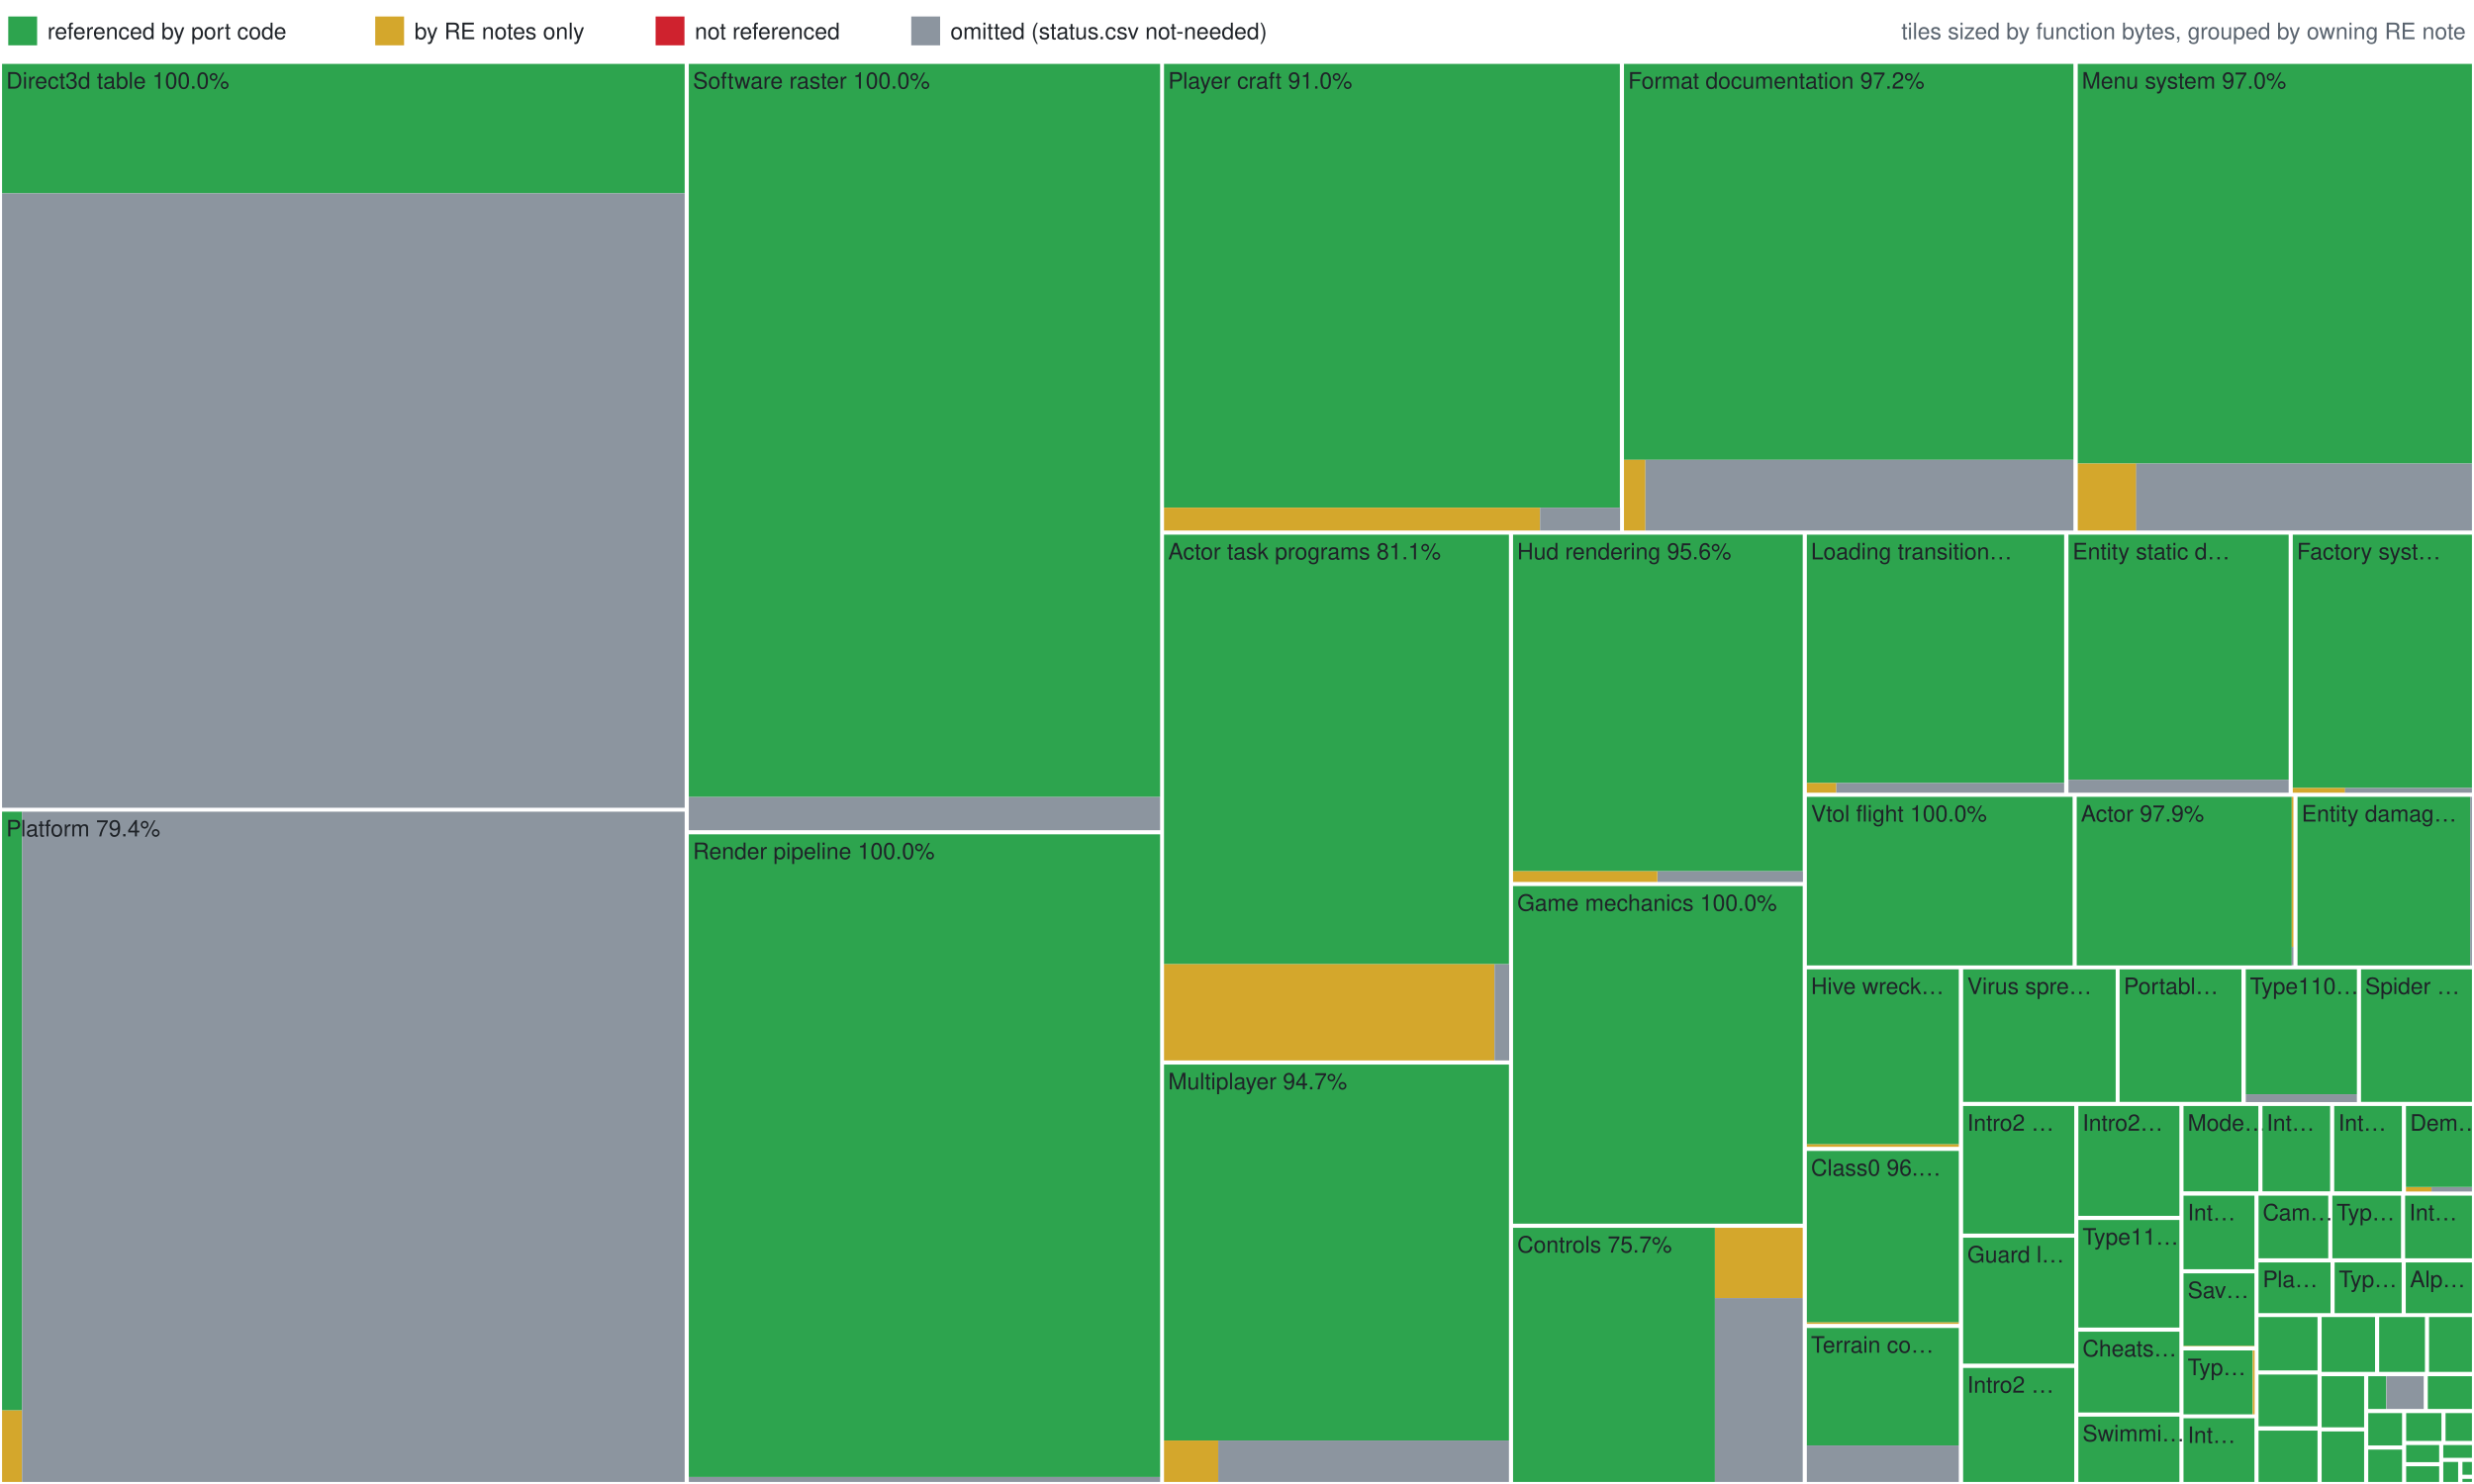
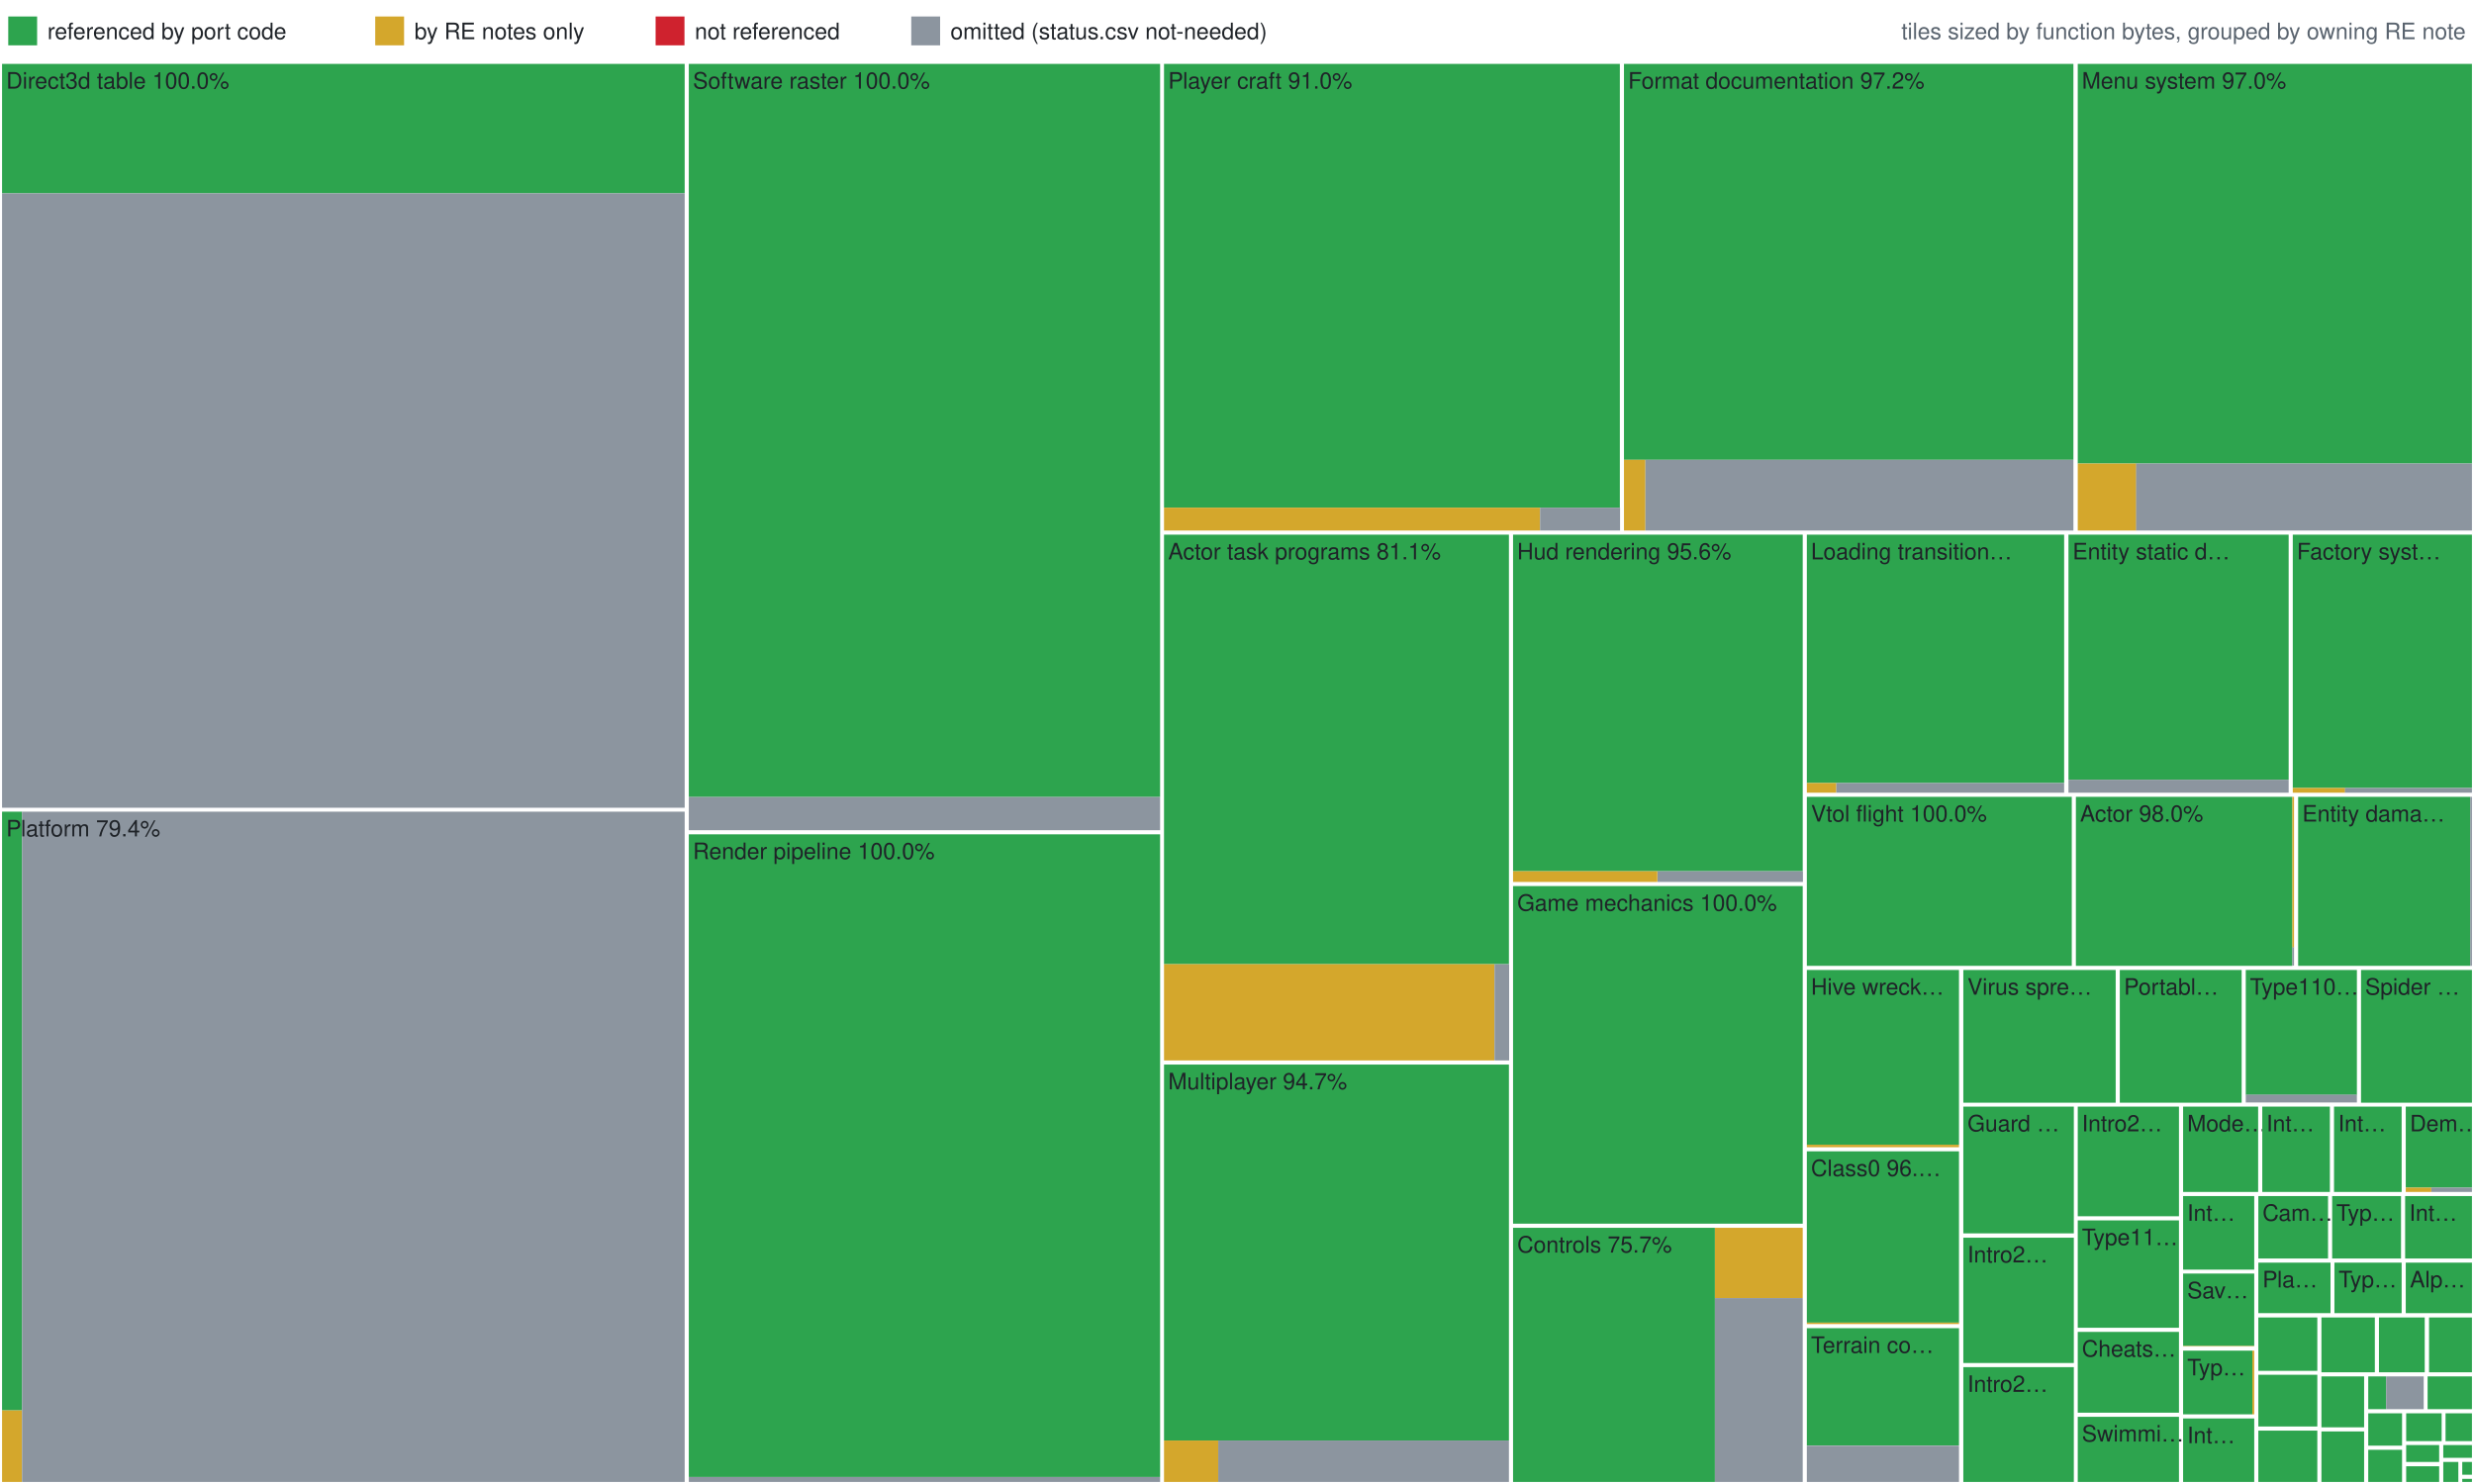
<svg xmlns="http://www.w3.org/2000/svg" width="1200" height="720" viewBox="0 0 1200 720" font-family="Segoe UI, Helvetica, Arial, sans-serif" font-size="11">
  <rect width="1200" height="720" fill="#ffffff" />
  <rect x="4" y="8" width="14" height="14" fill="#2da44e" />
  <text x="23" y="19" fill="#1f2328">referenced by port code</text>
  <rect x="182" y="8" width="14" height="14" fill="#d4a72c" />
  <text x="201" y="19" fill="#1f2328">by RE notes only</text>
  <rect x="318" y="8" width="14" height="14" fill="#cf222e" />
  <text x="337" y="19" fill="#1f2328">not referenced</text>
  <rect x="442" y="8" width="14" height="14" fill="#8c959f" />
  <text x="461" y="19" fill="#1f2328">omitted (status.csv not-needed)</text>
  <text x="1196" y="19" fill="#59636e" text-anchor="end">tiles sized by function bytes, grouped by owning RE note</text>
  <g>
    <rect x="1" y="31" width="331.1" height="62.8" fill="#2da44e" />
    <rect x="1" y="93.8" width="331.1" height="298.1" fill="#8c959f" />
    <text x="3" y="43" fill="#1f2328">Direct3d table 100.0%</text>
  </g>
  <g>
    <rect x="1" y="393.8" width="9.7" height="290.5" fill="#2da44e" />
    <rect x="1" y="684.3" width="9.7" height="34.7" fill="#d4a72c" />
    <rect x="10.7" y="393.8" width="321.4" height="325.2" fill="#8c959f" />
    <text x="3" y="405.8" fill="#1f2328">Platform 79.4%</text>
  </g>
  <g>
    <rect x="334.1" y="31" width="228.6" height="355.7" fill="#2da44e" />
    <rect x="334.1" y="386.7" width="228.6" height="16.1" fill="#8c959f" />
    <text x="336.1" y="43" fill="#1f2328">Software raster 100.0%</text>
  </g>
  <g>
    <rect x="334.1" y="404.8" width="228.6" height="311.8" fill="#2da44e" />
    <rect x="334.1" y="716.6" width="228.6" height="2.4" fill="#8c959f" />
    <text x="336.1" y="416.8" fill="#1f2328">Render pipeline 100.0%</text>
  </g>
  <g>
    <rect x="564.6" y="31" width="221.1" height="215.3" fill="#2da44e" />
    <rect x="564.6" y="246.3" width="182.4" height="11.1" fill="#d4a72c" />
    <rect x="747" y="246.3" width="38.8" height="11.1" fill="#8c959f" />
    <text x="566.6" y="43" fill="#1f2328">Player craft 91.0%</text>
  </g>
  <g>
    <rect x="787.7" y="31" width="218" height="192.1" fill="#2da44e" />
    <rect x="787.7" y="223.1" width="10.4" height="34.3" fill="#d4a72c" />
    <rect x="798.1" y="223.1" width="207.6" height="34.3" fill="#8c959f" />
    <text x="789.7" y="43" fill="#1f2328">Format documentation 97.2%</text>
  </g>
  <g>
    <rect x="1007.8" y="31" width="191.2" height="193.9" fill="#2da44e" />
    <rect x="1007.8" y="224.9" width="28.4" height="32.5" fill="#d4a72c" />
    <rect x="1036.1" y="224.9" width="162.9" height="32.5" fill="#8c959f" />
    <text x="1009.8" y="43" fill="#1f2328">Menu system 97.0%</text>
  </g>
  <g>
    <rect x="564.6" y="259.4" width="167.3" height="208.4" fill="#2da44e" />
    <rect x="564.6" y="467.8" width="160.2" height="46.7" fill="#d4a72c" />
    <rect x="724.9" y="467.8" width="7.1" height="46.7" fill="#8c959f" />
    <text x="566.6" y="271.4" fill="#1f2328">Actor task programs 81.1%</text>
  </g>
  <g>
    <rect x="564.6" y="516.5" width="167.3" height="182.4" fill="#2da44e" />
    <rect x="564.6" y="698.9" width="26.3" height="20.1" fill="#d4a72c" />
    <rect x="590.9" y="698.9" width="141" height="20.1" fill="#8c959f" />
    <text x="566.6" y="528.5" fill="#1f2328">Multiplayer 94.7%</text>
  </g>
  <g>
    <rect x="733.9" y="259.4" width="140.5" height="163.3" fill="#2da44e" />
    <rect x="733.9" y="422.7" width="70" height="5.2" fill="#d4a72c" />
    <rect x="804" y="422.7" width="70.5" height="5.2" fill="#8c959f" />
    <text x="735.9" y="271.4" fill="#1f2328">Hud rendering 95.6%</text>
  </g>
  <g>
    <rect x="733.9" y="429.9" width="140.5" height="163.8" fill="#2da44e" />
    <text x="735.9" y="441.9" fill="#1f2328">Game mechanics 100.0%</text>
  </g>
  <g>
    <rect x="733.9" y="595.7" width="97.9" height="123.3" fill="#2da44e" />
    <rect x="831.8" y="595.7" width="42.6" height="34.1" fill="#d4a72c" />
    <rect x="831.8" y="629.8" width="42.6" height="89.2" fill="#8c959f" />
    <text x="735.9" y="607.7" fill="#1f2328">Controls 75.7%</text>
  </g>
  <g>
    <rect x="876.4" y="259.4" width="124.8" height="120.5" fill="#2da44e" />
    <rect x="876.4" y="379.9" width="14.3" height="4.7" fill="#d4a72c" />
    <rect x="890.7" y="379.9" width="110.5" height="4.7" fill="#8c959f" />
    <text x="878.4" y="271.4" fill="#1f2328">Loading transition…</text>
  </g>
  <g>
    <rect x="1003.3" y="259.4" width="106.8" height="118.9" fill="#2da44e" />
    <rect x="1003.3" y="378.3" width="106.8" height="6.3" fill="#8c959f" />
    <text x="1005.3" y="271.4" fill="#1f2328">Entity static d…</text>
  </g>
  <g>
    <rect x="1112.1" y="259.4" width="86.9" height="122.9" fill="#2da44e" />
    <rect x="1112.1" y="382.3" width="25.4" height="2.3" fill="#d4a72c" />
    <rect x="1137.4" y="382.3" width="61.6" height="2.3" fill="#8c959f" />
    <text x="1114.1" y="271.4" fill="#1f2328">Factory syst…</text>
  </g>
  <g>
-     <rect x="876.4" y="386.6" width="128.9" height="81.8" fill="#2da44e" />
+     <rect x="876.4" y="386.6" width="128.5" height="82" fill="#2da44e" />
    <text x="878.4" y="398.6" fill="#1f2328">Vtol flight 100.0%</text>
  </g>
  <g>
-     <rect x="1007.3" y="386.6" width="104.3" height="81.8" fill="#2da44e" />
-     <rect x="1111.6" y="386.6" width="0.8" height="72.8" fill="#d4a72c" />
-     <rect x="1111.6" y="459.4" width="0.8" height="8.9" fill="#8c959f" />
-     <text x="1009.3" y="398.6" fill="#1f2328">Actor 97.9%</text>
-   </g>
-   <g>
-     <rect x="1114.4" y="386.6" width="83.8" height="81.8" fill="#2da44e" />
-     <rect x="1198.2" y="386.6" width="0.8" height="81.8" fill="#8c959f" />
-     <text x="1116.4" y="398.6" fill="#1f2328">Entity damag…</text>
-   </g>
-   <g>
-     <rect x="876.4" y="470.3" width="73.7" height="84.9" fill="#2da44e" />
-     <rect x="876.4" y="555.2" width="73.7" height="1.2" fill="#d4a72c" />
-     <text x="878.4" y="482.3" fill="#1f2328">Hive wreck…</text>
-   </g>
-   <g>
-     <rect x="876.4" y="558.4" width="73.7" height="83.2" fill="#2da44e" />
-     <rect x="876.4" y="641.6" width="73.7" height="0.7" fill="#d4a72c" />
-     <text x="878.4" y="570.4" fill="#1f2328">Class0 96.…</text>
-   </g>
-   <g>
-     <rect x="876.4" y="644.3" width="73.7" height="57" fill="#2da44e" />
-     <rect x="876.4" y="701.3" width="73.7" height="17.7" fill="#8c959f" />
-     <text x="878.4" y="656.3" fill="#1f2328">Terrain co…</text>
-   </g>
-   <g>
-     <rect x="952.2" y="470.3" width="74" height="64.3" fill="#2da44e" />
-     <text x="954.2" y="482.3" fill="#1f2328">Virus spre…</text>
-   </g>
-   <g>
-     <rect x="1028.1" y="470.3" width="59.1" height="64.3" fill="#2da44e" />
-     <text x="1030.1" y="482.3" fill="#1f2328">Portabl…</text>
-   </g>
-   <g>
-     <rect x="1089.3" y="470.3" width="53.9" height="60.6" fill="#2da44e" />
-     <rect x="1089.3" y="530.9" width="53.9" height="3.8" fill="#8c959f" />
-     <text x="1091.3" y="482.3" fill="#1f2328">Type110…</text>
-   </g>
-   <g>
-     <rect x="1145.2" y="470.3" width="53.8" height="64.3" fill="#2da44e" />
-     <text x="1147.2" y="482.3" fill="#1f2328">Spider …</text>
-   </g>
-   <g>
-     <rect x="952.2" y="536.6" width="53.9" height="61.9" fill="#2da44e" />
-     <text x="954.2" y="548.6" fill="#1f2328">Intro2 …</text>
-   </g>
-   <g>
-     <rect x="952.2" y="600.5" width="53.9" height="61.1" fill="#2da44e" />
-     <text x="954.2" y="612.5" fill="#1f2328">Guard l…</text>
-   </g>
-   <g>
-     <rect x="952.2" y="663.7" width="53.9" height="55.3" fill="#2da44e" />
-     <text x="954.2" y="675.7" fill="#1f2328">Intro2 …</text>
-   </g>
-   <g>
-     <rect x="1008.1" y="536.6" width="49" height="53.3" fill="#2da44e" />
-     <text x="1010.1" y="548.6" fill="#1f2328">Intro2…</text>
-   </g>
-   <g>
-     <rect x="1008.1" y="591.9" width="49" height="52.2" fill="#2da44e" />
-     <text x="1010.1" y="603.9" fill="#1f2328">Type11…</text>
-   </g>
-   <g>
-     <rect x="1008.1" y="646.1" width="49" height="39.2" fill="#2da44e" />
-     <text x="1010.1" y="658.1" fill="#1f2328">Cheats…</text>
-   </g>
-   <g>
-     <rect x="1008.1" y="687.3" width="49" height="31.7" fill="#2da44e" />
-     <text x="1010.1" y="699.3" fill="#1f2328">Swimmi…</text>
-   </g>
-   <g>
-     <rect x="1059.1" y="536.6" width="36.3" height="41.4" fill="#2da44e" />
-     <text x="1061.1" y="548.6" fill="#1f2328">Mode…</text>
-   </g>
-   <g>
-     <rect x="1097.4" y="536.6" width="32.8" height="41.4" fill="#2da44e" />
-     <text x="1099.4" y="548.6" fill="#1f2328">Int…</text>
-   </g>
-   <g>
-     <rect x="1132.2" y="536.6" width="32.8" height="41.4" fill="#2da44e" />
-     <text x="1134.2" y="548.6" fill="#1f2328">Int…</text>
-   </g>
-   <g>
-     <rect x="1167" y="536.6" width="32" height="39.3" fill="#2da44e" />
-     <rect x="1167" y="576" width="12.4" height="2.1" fill="#d4a72c" />
-     <rect x="1179.4" y="576" width="19.6" height="2.1" fill="#8c959f" />
-     <text x="1169" y="548.6" fill="#1f2328">Dem…</text>
-   </g>
-   <g>
-     <rect x="1059.1" y="580.1" width="34.4" height="35.7" fill="#2da44e" />
-     <text x="1061.1" y="592.1" fill="#1f2328">Int…</text>
-   </g>
-   <g>
-     <rect x="1059.1" y="617.8" width="34.4" height="35.2" fill="#2da44e" />
-     <rect x="1059.1" y="653" width="34.4" height="0.2" fill="#d4a72c" />
-     <text x="1061.1" y="629.8" fill="#1f2328">Sav…</text>
-   </g>
-   <g>
-     <rect x="1059.1" y="655.2" width="33.5" height="31" fill="#2da44e" />
-     <rect x="1092.7" y="655.2" width="0.9" height="31" fill="#d4a72c" />
-     <text x="1061.1" y="667.2" fill="#1f2328">Typ…</text>
-   </g>
-   <g>
-     <rect x="1059.1" y="688.1" width="34.4" height="30.9" fill="#2da44e" />
-     <text x="1061.1" y="700.1" fill="#1f2328">Int…</text>
-   </g>
-   <g>
-     <rect x="1095.5" y="580.1" width="33.8" height="30.4" fill="#2da44e" />
-     <text x="1097.5" y="592.1" fill="#1f2328">Cam…</text>
-   </g>
-   <g>
-     <rect x="1131.3" y="580.1" width="33.3" height="30.4" fill="#2da44e" />
-     <text x="1133.3" y="592.1" fill="#1f2328">Typ…</text>
-   </g>
-   <g>
-     <rect x="1166.6" y="580.1" width="32.4" height="30.4" fill="#2da44e" />
-     <text x="1168.6" y="592.1" fill="#1f2328">Int…</text>
-   </g>
-   <g>
-     <rect x="1095.5" y="612.5" width="34.9" height="24.6" fill="#2da44e" />
-     <text x="1097.5" y="624.5" fill="#1f2328">Pla…</text>
-   </g>
-   <g>
-     <rect x="1132.4" y="612.5" width="32.5" height="24.6" fill="#2da44e" />
-     <text x="1134.4" y="624.5" fill="#1f2328">Typ…</text>
-   </g>
-   <g>
-     <rect x="1166.9" y="612.5" width="32.1" height="24.6" fill="#2da44e" />
-     <text x="1168.9" y="624.5" fill="#1f2328">Alp…</text>
-   </g>
-   <g>
-     <rect x="1095.5" y="639" width="28.6" height="25.9" fill="#2da44e" />
-   </g>
-   <g>
-     <rect x="1095.5" y="666.9" width="28.6" height="25.1" fill="#2da44e" />
-   </g>
-   <g>
-     <rect x="1095.5" y="694.1" width="28.6" height="24.9" fill="#2da44e" />
-   </g>
-   <g>
-     <rect x="1126.1" y="639" width="25.9" height="26.6" fill="#2da44e" />
-   </g>
-   <g>
-     <rect x="1154" y="639" width="22.2" height="26.6" fill="#2da44e" />
-   </g>
-   <g>
-     <rect x="1178.2" y="639" width="20.8" height="26.6" fill="#2da44e" />
-   </g>
-   <g>
-     <rect x="1126.1" y="667.7" width="20.6" height="24.8" fill="#2da44e" />
-   </g>
-   <g>
-     <rect x="1126.1" y="694.5" width="20.6" height="24.5" fill="#2da44e" />
-   </g>
-   <g>
-     <rect x="1148.7" y="667.7" width="8.7" height="15.9" fill="#2da44e" />
-     <rect x="1157.5" y="667.7" width="18.1" height="15.9" fill="#8c959f" />
-   </g>
-   <g>
-     <rect x="1177.6" y="667.7" width="21.4" height="15.9" fill="#2da44e" />
-   </g>
-   <g>
-     <rect x="1148.7" y="685.6" width="16.4" height="15.7" fill="#2da44e" />
-   </g>
-   <g>
-     <rect x="1148.7" y="703.3" width="16.4" height="15.7" fill="#2da44e" />
-   </g>
-   <g>
-     <rect x="1167.1" y="685.6" width="17.1" height="13.5" fill="#2da44e" />
-   </g>
-   <g>
-     <rect x="1186.2" y="685.6" width="12.8" height="13.5" fill="#2da44e" />
-   </g>
-   <g>
-     <rect x="1167.1" y="701.1" width="16" height="8.3" fill="#2da44e" />
+     <rect x="1006.9" y="386.6" width="105" height="82" fill="#2da44e" />
+     <rect x="1111.9" y="386.6" width="0.8" height="73.1" fill="#d4a72c" />
+     <rect x="1111.9" y="459.6" width="0.8" height="8.9" fill="#8c959f" />
+     <text x="1008.9" y="398.6" fill="#1f2328">Actor 98.0%</text>
+   </g>
+   <g>
+     <rect x="1114.7" y="386.6" width="83.5" height="82" fill="#2da44e" />
+     <rect x="1198.2" y="386.6" width="0.8" height="82" fill="#8c959f" />
+     <text x="1116.7" y="398.6" fill="#1f2328">Entity dama…</text>
+   </g>
+   <g>
+     <rect x="876.4" y="470.6" width="73.8" height="84.8" fill="#2da44e" />
+     <rect x="876.4" y="555.4" width="73.8" height="1.2" fill="#d4a72c" />
+     <text x="878.4" y="482.6" fill="#1f2328">Hive wreck…</text>
+   </g>
+   <g>
+     <rect x="876.4" y="558.6" width="73.8" height="83.1" fill="#2da44e" />
+     <rect x="876.4" y="641.7" width="73.8" height="0.7" fill="#d4a72c" />
+     <text x="878.4" y="570.6" fill="#1f2328">Class0 96.…</text>
+   </g>
+   <g>
+     <rect x="876.4" y="644.4" width="73.8" height="56.9" fill="#2da44e" />
+     <rect x="876.4" y="701.4" width="73.8" height="17.6" fill="#8c959f" />
+     <text x="878.4" y="656.4" fill="#1f2328">Terrain co…</text>
+   </g>
+   <g>
+     <rect x="952.3" y="470.6" width="73.9" height="64.4" fill="#2da44e" />
+     <text x="954.3" y="482.6" fill="#1f2328">Virus spre…</text>
+   </g>
+   <g>
+     <rect x="1028.2" y="470.6" width="59.1" height="64.4" fill="#2da44e" />
+     <text x="1030.2" y="482.6" fill="#1f2328">Portabl…</text>
+   </g>
+   <g>
+     <rect x="1089.3" y="470.6" width="53.9" height="60.6" fill="#2da44e" />
+     <rect x="1089.3" y="531.1" width="53.9" height="3.8" fill="#8c959f" />
+     <text x="1091.3" y="482.6" fill="#1f2328">Type110…</text>
+   </g>
+   <g>
+     <rect x="1145.2" y="470.6" width="53.8" height="64.4" fill="#2da44e" />
+     <text x="1147.2" y="482.6" fill="#1f2328">Spider …</text>
+   </g>
+   <g>
+     <rect x="952.3" y="536.9" width="53.6" height="61.5" fill="#2da44e" />
+     <text x="954.3" y="548.9" fill="#1f2328">Guard …</text>
+   </g>
+   <g>
+     <rect x="952.3" y="600.5" width="53.6" height="60.8" fill="#2da44e" />
+     <text x="954.3" y="612.5" fill="#1f2328">Intro2…</text>
+   </g>
+   <g>
+     <rect x="952.3" y="663.3" width="53.6" height="55.7" fill="#2da44e" />
+     <text x="954.3" y="675.3" fill="#1f2328">Intro2…</text>
+   </g>
+   <g>
+     <rect x="1007.8" y="536.9" width="49.1" height="53.2" fill="#2da44e" />
+     <text x="1009.8" y="548.9" fill="#1f2328">Intro2…</text>
+   </g>
+   <g>
+     <rect x="1007.8" y="592.1" width="49.1" height="52.1" fill="#2da44e" />
+     <text x="1009.8" y="604.1" fill="#1f2328">Type11…</text>
+   </g>
+   <g>
+     <rect x="1007.8" y="646.2" width="49.1" height="39.2" fill="#2da44e" />
+     <text x="1009.8" y="658.2" fill="#1f2328">Cheats…</text>
+   </g>
+   <g>
+     <rect x="1007.8" y="687.4" width="49.1" height="31.6" fill="#2da44e" />
+     <text x="1009.8" y="699.4" fill="#1f2328">Swimmi…</text>
+   </g>
+   <g>
+     <rect x="1058.9" y="536.9" width="36.4" height="41.4" fill="#2da44e" />
+     <text x="1060.9" y="548.9" fill="#1f2328">Mode…</text>
+   </g>
+   <g>
+     <rect x="1097.3" y="536.9" width="32.8" height="41.4" fill="#2da44e" />
+     <text x="1099.3" y="548.9" fill="#1f2328">Int…</text>
+   </g>
+   <g>
+     <rect x="1132.1" y="536.9" width="32.8" height="41.4" fill="#2da44e" />
+     <text x="1134.1" y="548.9" fill="#1f2328">Int…</text>
+   </g>
+   <g>
+     <rect x="1166.9" y="536.9" width="32.1" height="39.3" fill="#2da44e" />
+     <rect x="1166.9" y="576.2" width="12.4" height="2.1" fill="#d4a72c" />
+     <rect x="1179.3" y="576.2" width="19.7" height="2.1" fill="#8c959f" />
+     <text x="1168.9" y="548.9" fill="#1f2328">Dem…</text>
+   </g>
+   <g>
+     <rect x="1058.9" y="580.3" width="34.5" height="35.7" fill="#2da44e" />
+     <text x="1060.9" y="592.3" fill="#1f2328">Int…</text>
+   </g>
+   <g>
+     <rect x="1058.9" y="617.9" width="34.5" height="35.1" fill="#2da44e" />
+     <rect x="1058.9" y="653.1" width="34.5" height="0.2" fill="#d4a72c" />
+     <text x="1060.9" y="629.9" fill="#1f2328">Sav…</text>
+   </g>
+   <g>
+     <rect x="1058.9" y="655.3" width="33.6" height="30.9" fill="#2da44e" />
+     <rect x="1092.5" y="655.3" width="0.9" height="30.9" fill="#d4a72c" />
+     <text x="1060.9" y="667.3" fill="#1f2328">Typ…</text>
+   </g>
+   <g>
+     <rect x="1058.9" y="688.2" width="34.5" height="30.8" fill="#2da44e" />
+     <text x="1060.9" y="700.2" fill="#1f2328">Int…</text>
+   </g>
+   <g>
+     <rect x="1095.4" y="580.3" width="33.8" height="30.3" fill="#2da44e" />
+     <text x="1097.4" y="592.3" fill="#1f2328">Cam…</text>
+   </g>
+   <g>
+     <rect x="1131.2" y="580.3" width="33.4" height="30.3" fill="#2da44e" />
+     <text x="1133.2" y="592.3" fill="#1f2328">Typ…</text>
+   </g>
+   <g>
+     <rect x="1166.6" y="580.3" width="32.4" height="30.3" fill="#2da44e" />
+     <text x="1168.6" y="592.3" fill="#1f2328">Int…</text>
+   </g>
+   <g>
+     <rect x="1095.4" y="612.6" width="35" height="24.5" fill="#2da44e" />
+     <text x="1097.4" y="624.6" fill="#1f2328">Pla…</text>
+   </g>
+   <g>
+     <rect x="1132.3" y="612.6" width="32.6" height="24.5" fill="#2da44e" />
+     <text x="1134.3" y="624.6" fill="#1f2328">Typ…</text>
+   </g>
+   <g>
+     <rect x="1166.9" y="612.6" width="32.1" height="24.5" fill="#2da44e" />
+     <text x="1168.9" y="624.6" fill="#1f2328">Alp…</text>
+   </g>
+   <g>
+     <rect x="1095.4" y="639.2" width="28.6" height="25.9" fill="#2da44e" />
+   </g>
+   <g>
+     <rect x="1095.4" y="667" width="28.6" height="25.1" fill="#2da44e" />
+   </g>
+   <g>
+     <rect x="1095.4" y="694.1" width="28.6" height="24.9" fill="#2da44e" />
+   </g>
+   <g>
+     <rect x="1126" y="639.2" width="25.9" height="26.6" fill="#2da44e" />
+   </g>
+   <g>
+     <rect x="1153.9" y="639.2" width="22.2" height="26.6" fill="#2da44e" />
+   </g>
+   <g>
+     <rect x="1178.2" y="639.2" width="20.8" height="26.6" fill="#2da44e" />
+   </g>
+   <g>
+     <rect x="1126" y="667.8" width="20.7" height="24.7" fill="#2da44e" />
+   </g>
+   <g>
+     <rect x="1126" y="694.5" width="20.7" height="24.5" fill="#2da44e" />
+   </g>
+   <g>
+     <rect x="1148.7" y="667.8" width="8.7" height="15.9" fill="#2da44e" />
+     <rect x="1157.4" y="667.8" width="18.2" height="15.9" fill="#8c959f" />
+   </g>
+   <g>
+     <rect x="1177.5" y="667.8" width="21.5" height="15.9" fill="#2da44e" />
+   </g>
+   <g>
+     <rect x="1148.7" y="685.7" width="16.4" height="15.7" fill="#2da44e" />
+   </g>
+   <g>
+     <rect x="1148.7" y="703.4" width="16.4" height="15.6" fill="#2da44e" />
+   </g>
+   <g>
+     <rect x="1167.1" y="685.7" width="17.2" height="13.5" fill="#2da44e" />
+   </g>
+   <g>
+     <rect x="1186.2" y="685.7" width="12.8" height="13.5" fill="#2da44e" />
+   </g>
+   <g>
+     <rect x="1167.1" y="701.1" width="16" height="8.2" fill="#2da44e" />
  </g>
  <g>
    <rect x="1167.1" y="711.4" width="16" height="7.6" fill="#2da44e" />
  </g>
  <g>
    <rect x="1185.1" y="701.1" width="13.9" height="6.2" fill="#2da44e" />
  </g>
  <g>
-     <rect x="1185.1" y="709.3" width="7.2" height="9.7" fill="#2da44e" />
-   </g>
-   <g>
-     <rect x="1194.4" y="709.3" width="4.6" height="6.2" fill="#2da44e" />
-   </g>
-   <g>
-     <rect x="1194.4" y="717.5" width="4.6" height="1.5" fill="#2da44e" />
+     <rect x="1185.1" y="709.3" width="7.3" height="9.7" fill="#2da44e" />
+   </g>
+   <g>
+     <rect x="1194.3" y="709.3" width="4.7" height="6.2" fill="#2da44e" />
+   </g>
+   <g>
+     <rect x="1194.3" y="717.5" width="4.7" height="1.5" fill="#2da44e" />
  </g>
</svg>
